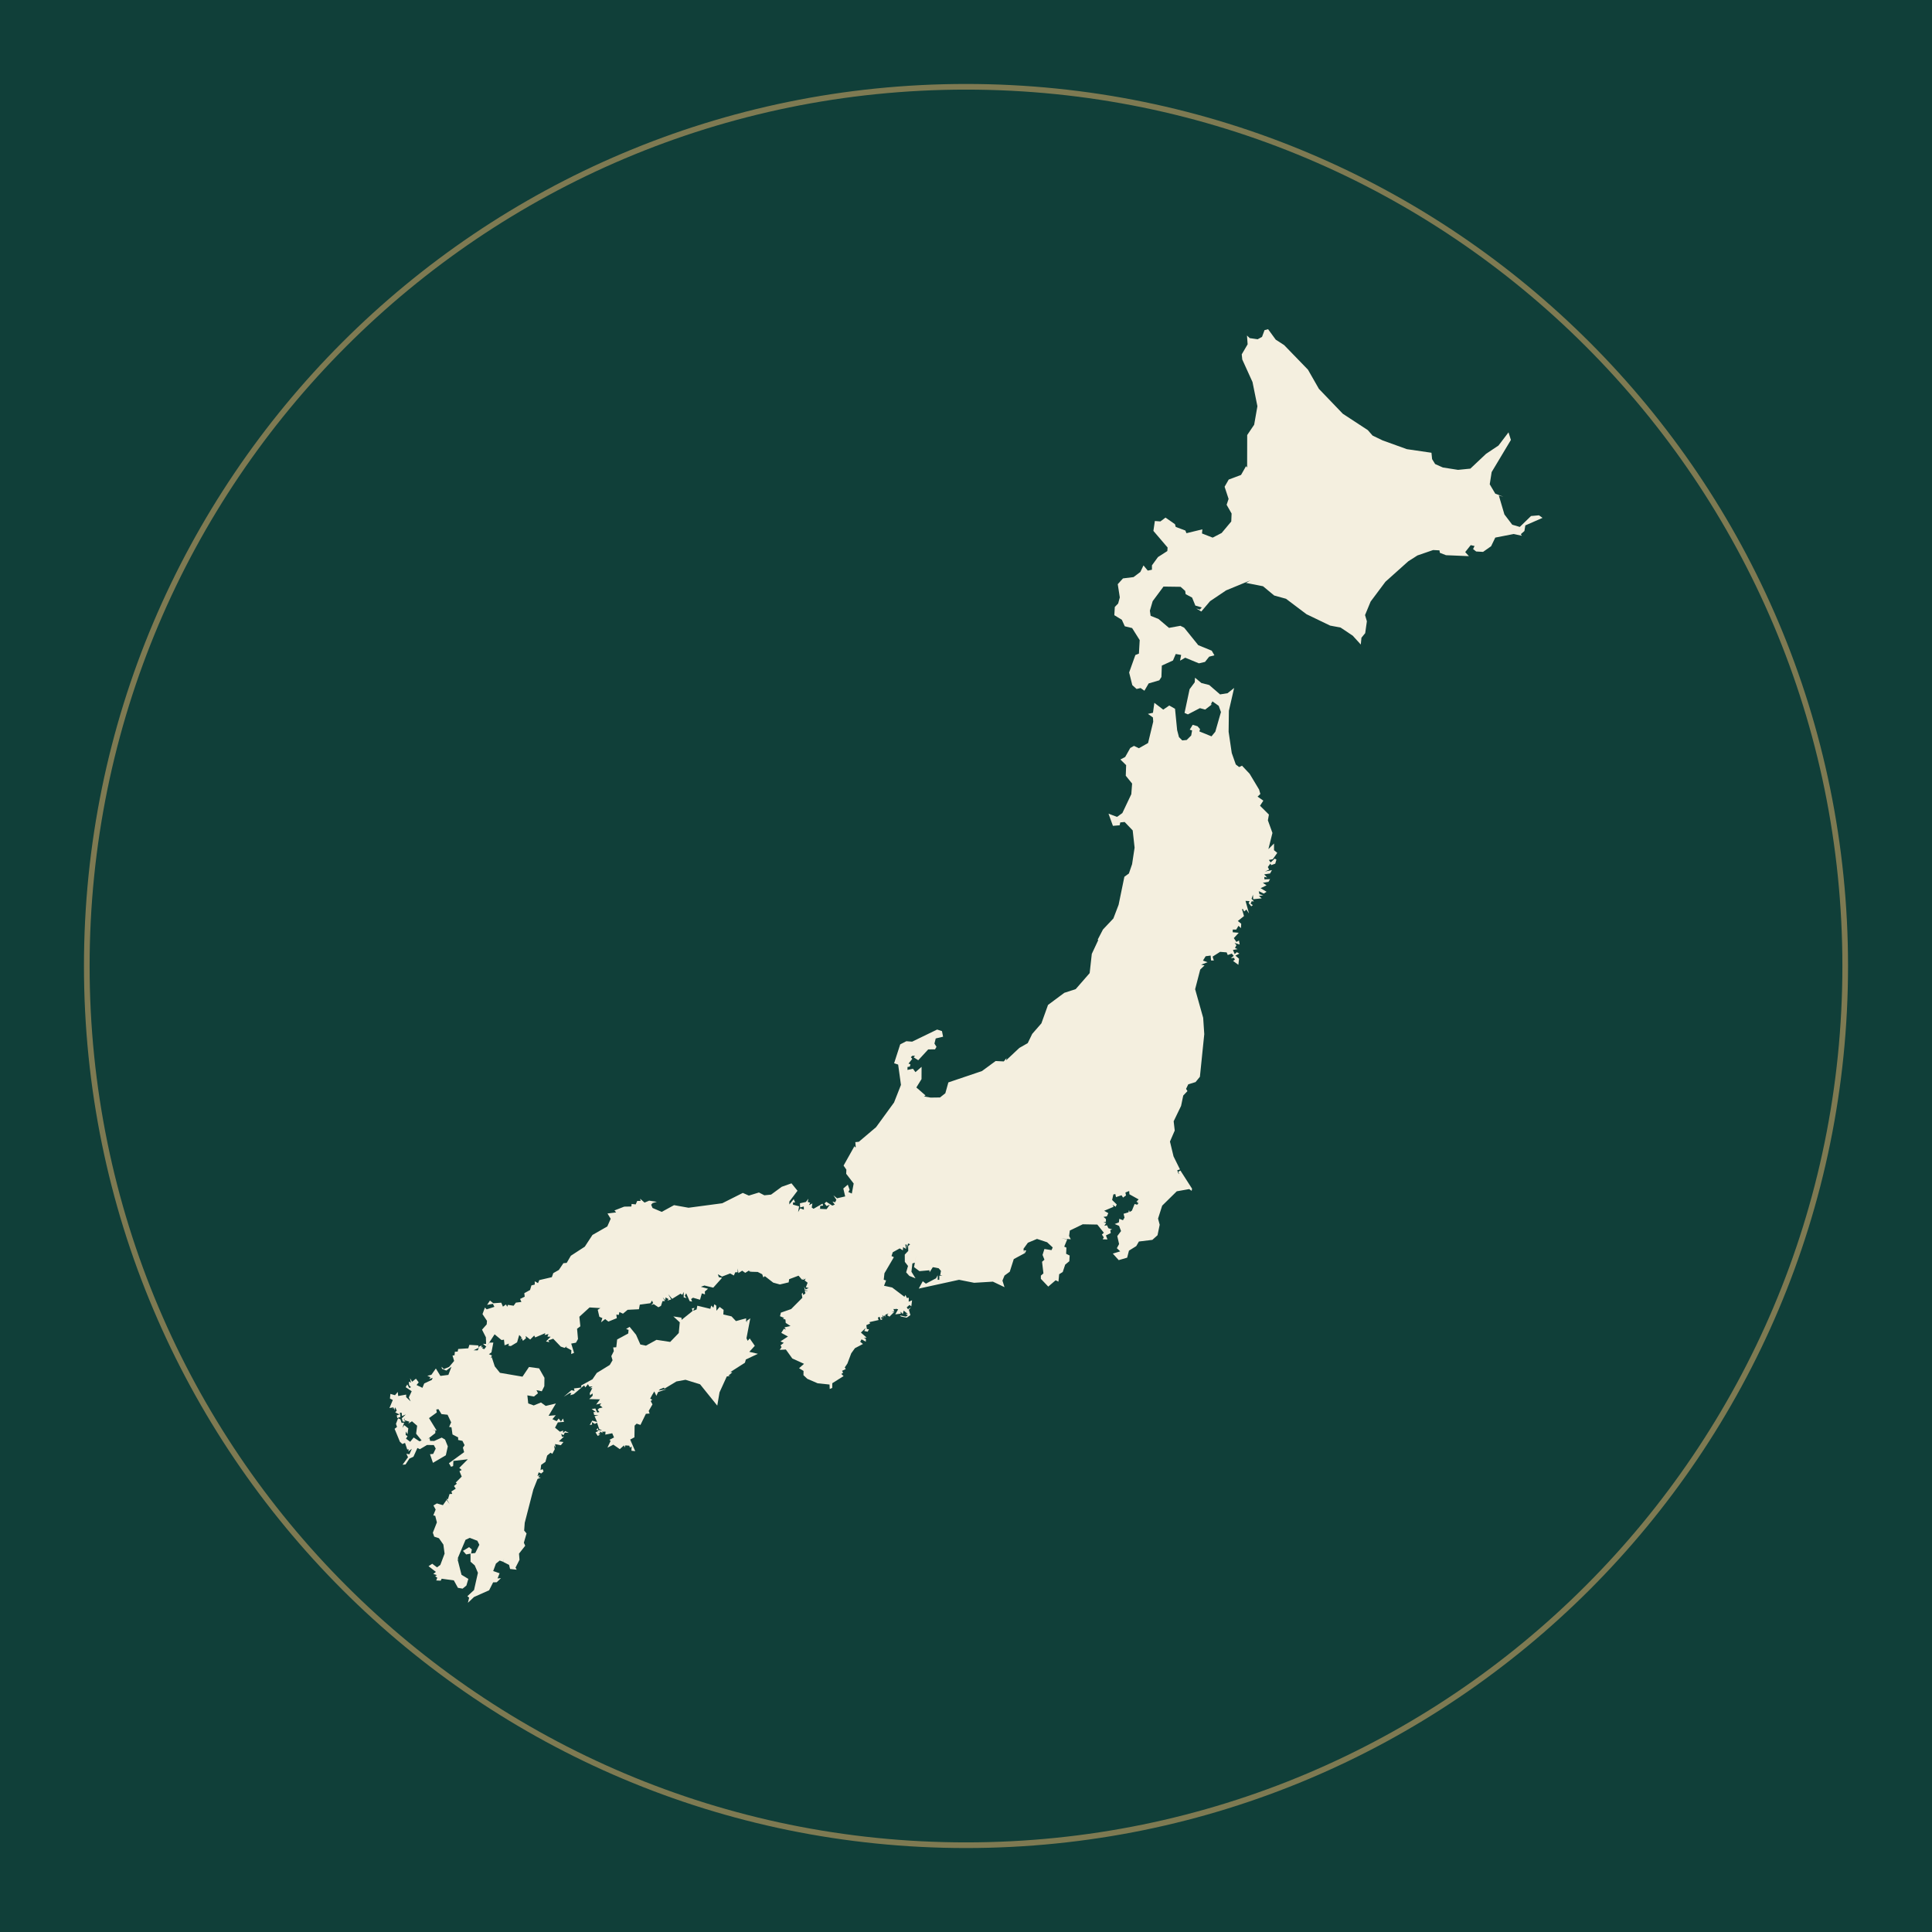
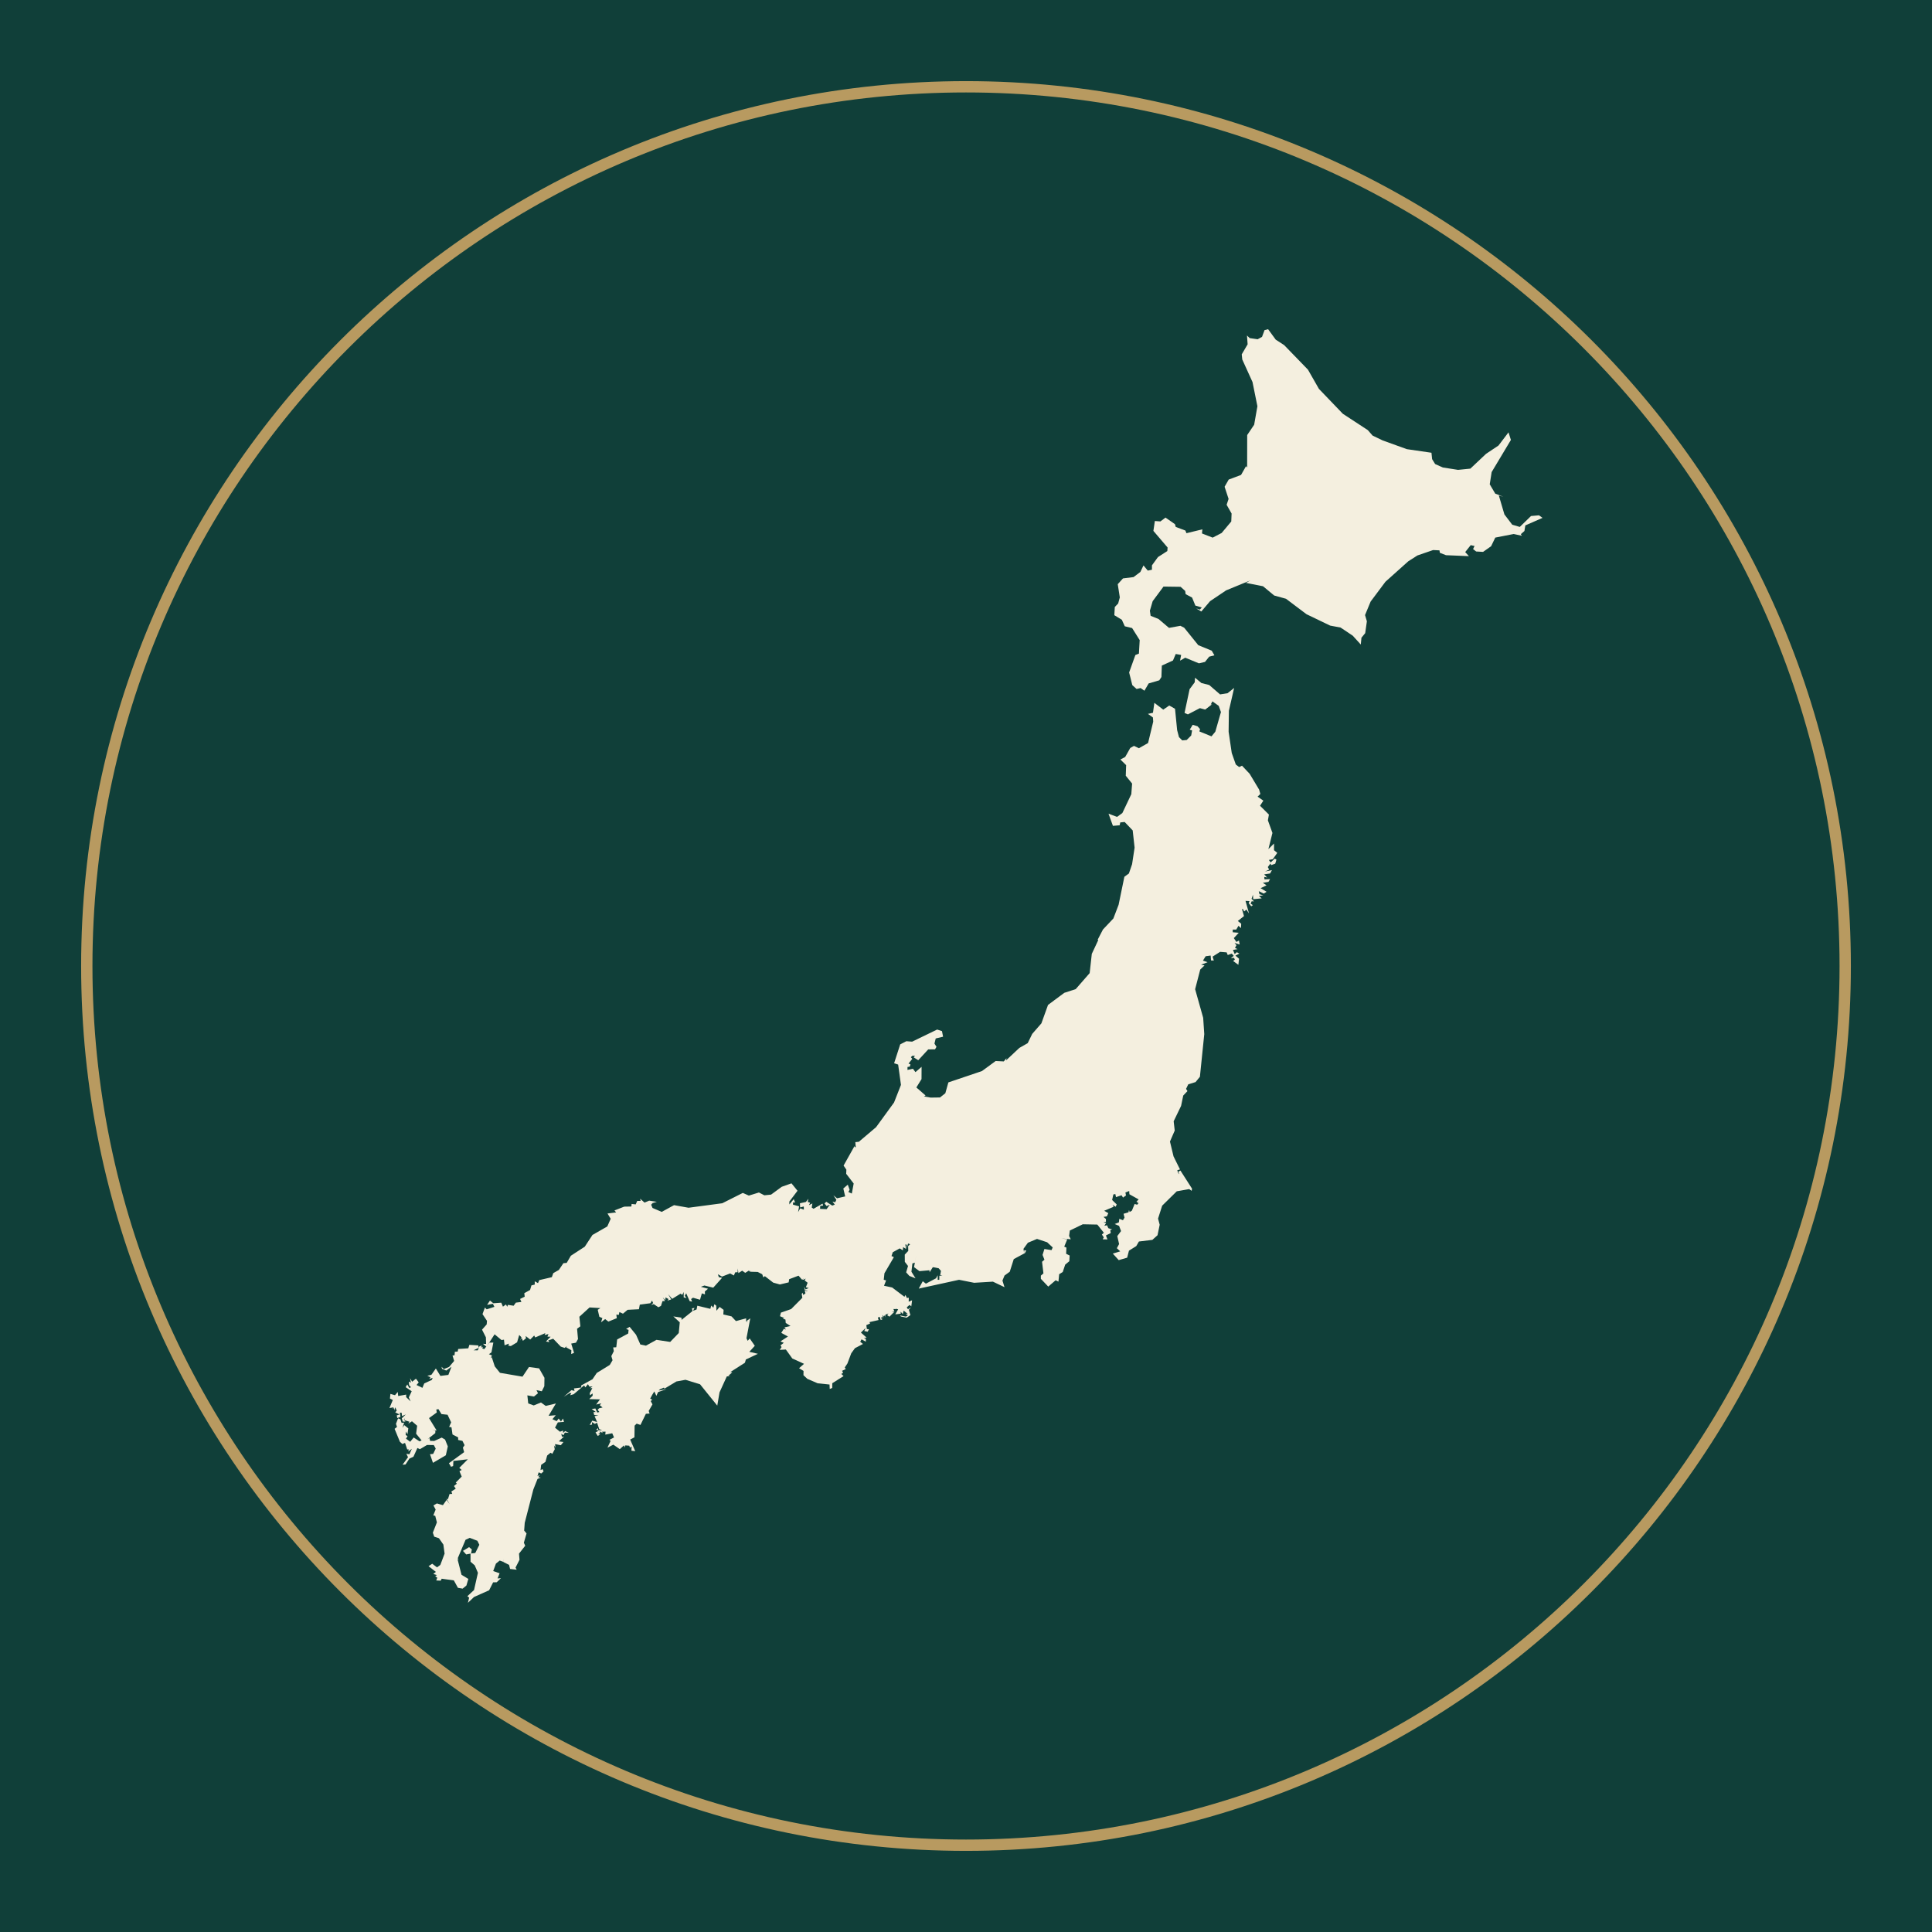
<svg xmlns="http://www.w3.org/2000/svg" viewBox="0 0 512 512">
  <rect width="512" height="512" fill="#103f39" />
-   <circle cx="256" cy="256" r="233" fill="none" stroke="#b89a60" stroke-width="1.5" opacity=".65" />
+   <circle cx="256" cy="256" r="233" fill="none" stroke="#b89a60" stroke-width="3" />
  <g fill="#f4efdf">
    <path d="M153.540,348.952L153.799,351.488L152.931,352.134L153.175,354.855L152.635,355.828L151.378,356.065L152.130,358.523L151.372,358.837L151.418,357.824L150.004,357.041L150.260,356.692L149.634,357.208L148.610,356.864L146.606,354.776L145.294,355.224L145.601,355.679L144.687,355.508L145.918,354.246L145.080,354.225L145.358,353.533L144.334,353.798L144.524,353.289L141.838,354.437L141.567,353.928L140.511,354.992L139.297,354.053L139.389,354.657L138.584,355.333L138.244,354.569L137.810,355.289L138.203,354.399L137.601,353.784L137.030,355.731L135.376,356.723L134.737,356.623L134.861,356.060L133.720,356.520L133.557,355.022L132.912,355.131L131.074,353.605L128.926,356.915L127.990,356.121L128.820,356.167L128.766,354.399L127.743,352.378L128.976,350.982L129.054,350.036L127.869,348.255L128.501,346.512L128.980,346.991L131.019,346.326L130.623,345.525L129.091,345.806L129.845,344.663L130.738,345.376L132.839,345.225L133.282,346.275L134.087,345.699L134.421,346.315L134.596,345.804L136.117,346.034L136.709,345.211L138.177,345.030L137.831,344.236L139.051,343.634L138.942,342.709L140.471,341.861L140.836,340.639L141.710,340.428L141.712,339.552L142.575,340.040L142.917,339.241L146.245,338.465L146.621,337.394L148.104,336.550L149.307,334.759L150.179,334.678L151.278,332.789L154.974,330.382L157.009,327.276L160.941,325.023L161.839,322.988L160.992,321.587L163.281,321.301L162.837,320.778L165.422,319.772L167.322,319.738L167.382,319.064L168.468,319.178L168.869,318.258L169.771,318.262L169.641,317.672L170.812,318.699L172.039,318.188L174.080,318.495L172.573,318.936L172.947,318.883L172.558,319.264L172.932,320.123L175.360,321.162L178.627,319.377L182.472,320.065L191.404,318.876L196.856,316.134L198.452,316.845L201.123,316.023L202.564,316.766L204.344,316.585L207.171,314.510L209.751,313.595L211.349,315.565L209.180,318.430L209.189,319.192L210.347,317.784L210.708,318.667L210.163,318.657L210.150,319.247L211.768,319.686L211.505,321.215L212.078,320.221L213.031,320.574L213.009,319.728L212.035,319.986L211.994,318.878L213.572,318.537L214.241,317.677L214.057,318.513L214.704,318.734L214.366,319.387L215.290,318.922L215.112,320.007L215.600,320.339L217.982,318.976L218.132,319.496L217.367,319.573L217.333,320.332L216.474,320.316L219.057,320.446L219.918,319.243L219.060,319.612L218.506,318.929L218.965,318.478L220.557,319.498L221.228,319.238L220.617,318.425L221.335,318.613L221.643,317.951L220.865,316.776L221.833,317.558L223.981,317.064L223.489,314.959L224.673,313.951L225.161,315.298L224.825,315.886L225.740,316.306L226.234,313.644L224.250,311.070L224.295,309.964L223.556,308.893L226.468,303.696L226.503,303.986L226.785,304.007L226.671,302.674L227.599,302.583L232.170,298.710L236.931,292.173L238.765,287.508L238.019,282.123L236.949,281.770L238.564,276.770L240.190,275.932L241.727,276.050L248.352,272.840L249.632,273.253L249.925,274.738L247.976,275.202L247.638,276.557L248.179,277.416L247.789,278.090L245.986,278.104L243.347,280.971L242.135,280.209L242.471,279.765L241.738,279.809L241.391,280.172L241.761,280.606L240.759,281.872L241.263,282.039L241.133,282.648L240.500,282.764L240.490,283.545L241.938,283.224L242.603,284.126L244.229,282.722L244.212,285.975L242.844,288.189L245.279,290.308L244.879,290.563L246.619,290.874L249.108,290.840L250.521,289.727L251.328,286.848L260.234,283.840L263.856,281.182L266.010,281.287L266.738,280.413L266.634,280.994L270.145,277.704L272.357,276.445L273.545,273.997L275.981,271.202L277.736,266.318L282.048,263.110L285.072,262.127L288.773,257.883L289.337,252.791L291.043,249.145L291.994,249.842L290.895,249.029L292.297,246.327L295.056,243.405L296.441,239.781L297.971,232.351L299.168,231.487L300.016,229.015L300.679,224.634L300.177,220.071L298.048,217.836L296.883,217.950L296.719,218.709L294.936,218.858L293.767,215.631L296.026,216.486L297.435,215.471L299.809,210.462L300.021,207.651L298.339,205.579L298.439,202.772L296.915,201.274L298.191,200.600L299.527,198.226L300.516,197.666L301.824,198.286L304.252,196.906L305.615,191.243L305.538,190.134L304.215,189.184L305.549,188.896L305.916,186.255L308.274,188.062L309.864,186.970L311.394,187.834L311.954,193.494L312.441,195.348L313.309,196.216L314.482,196.105L315.679,194.915L315.916,193.568L315.290,193.378L316.078,192.081L317.352,192.462L318.023,193.215L317.852,193.840L321.059,195.139L322.070,193.910L323.564,188.703L322.968,187.052L321.303,185.867L320.854,186.715L321.248,186.608L319.388,188.046L317.986,187.665L314.802,189.321L313.917,188.929L315.253,182.647L316.619,180.804L316.691,179.599L318.390,181.011L320.455,181.536L323.327,184.024L325.318,183.704L327.056,182.315L325.667,188.359L325.596,193.917L326.426,199.548L327.496,202.591L328.383,203.279L329.146,202.917L331.168,205.063L333.679,209.250L334.006,210.416L333.270,211.110L334.801,212.181L333.920,213.529L336.275,215.871L336.004,217.399L337.211,220.740L336.138,225.029L337.628,223.537L337.630,225.312L338.489,226.023L337.305,227.700L336.264,227.898L336.732,228.560L337.822,227.540L338.265,227.807L337.951,228.885L336.876,229.266L336.673,228.839L335.984,229.779L336.339,230.460L335.232,230.953L337.079,230.588L336.583,231.482L335.018,231.715L335.794,232.542L335.048,232.400L335.098,233.041L336.583,232.983L336.162,233.699L334.666,233.957L335.653,234.621L334.070,235.374L335.655,236.328L334.903,236.807L333.582,236.166L333.775,236.974L334.785,237.258L333.634,237.437L334.364,238.080L332.116,238.299L332.048,237.118L331.672,238.196L332.326,238.868L331.695,238.854L331.435,239.483L332.027,239.864L331.593,240.183L330.911,239.330L331.142,238.800L330.078,238.745L331.003,242.088L330.315,241.049L329.710,241.551L329.364,240.875L329.144,240.956L329.670,242.771L328.037,244.072L328.934,244.799L328.872,245.960L328.208,245.352L327.620,246.341L326.690,246.348L326.688,247.059L328.280,247.194L326.975,248.613L327.667,249.629L328.332,249.245L328.530,250.312L327.173,249.887L327.667,250.477L327.287,251.220L327.964,251.529L326.742,251.745L327.208,252.846L327.761,252.342L328.456,252.709L327.398,253.246L328.362,254.073L328.182,255.685L326.780,254.668L327.253,254.317L327.026,253.836L326.186,253.934L326.953,253.306L326.434,252.721L325.361,253.088L325.075,252.389L323.340,252.247L321.348,253.515L321.673,254.558L320.936,254.519L320.835,253.232L319.510,253.413L318.801,254.565L320.019,255.000L318.313,255.653L319.209,255.843L318.072,256.944L316.723,262.148L318.854,269.736L319.143,274.055L317.988,285.352L316.839,286.760L314.905,287.355L314.321,288.556L314.687,289.153L313.571,290.328L312.999,293.077L311.032,297.149L311.315,299.607L310.054,302.523L311.000,306.456L312.712,309.913L311.994,310.124L312.217,310.858L312.518,311.186L312.264,310.510L312.825,310.208L315.903,315.010L315.802,315.588L315.149,315.121L311.853,315.709L307.990,319.512L306.895,322.939L307.331,324.567L306.756,327.348L305.393,328.577L301.824,329.014L301.117,330.231L299.187,331.435L298.710,333.296L296.473,333.946L294.909,332.215L296.870,331.623L295.977,330.787L296.571,329.688L296.093,327.578L297.088,326.240L296.563,324.865L295.409,324.379L296.511,323.945L296.629,322.992L297.597,323.373L298.010,322.674L297.753,321.661L299.054,321.280L299.200,320.669L299.354,321.197L299.963,320.836L300.689,319.066L301.343,319.261L301.707,318.908L301.245,318.583L301.923,318.513L301.155,318.471L301.756,317.858L299.303,316.490L299.249,315.623L298.245,316.027L298.399,316.803L297.612,317.370L297.225,316.756L295.749,317.249L295.578,316.436L295.054,316.536L294.725,318.004L295.939,319.189L295.667,319.807L294.874,319.312L295.116,319.812L292.622,320.871L293.721,321.494L293.327,322.342L292.432,322.498L293.079,323.039L293.088,323.761L292.440,323.984L293.159,324.075L292.656,324.842L293.366,324.707L293.727,325.487L294.772,325.815L294.227,325.957L294.366,326.774L293.079,327.399L293.483,328.461L292.222,328.422L292.520,327.915L292.013,327.172L292.534,326.691L290.804,324.523L286.944,324.447L283.516,326.105L283.320,327.543L283.766,328.422L281.279,328.199L282.835,328.415L282.031,330.378L282.610,330.626L282.538,332.264L283.469,332.724L283.380,334.237L282.290,335.133L281.638,337.094L280.693,337.680L280.499,339.645L279.759,339.278L277.800,340.964L275.838,338.901L275.836,338.058L276.522,337.466L276.156,334.381L276.787,333.835L276.287,332.566L276.780,330.996L278.665,331.295L278.979,330.585L277.503,329.212L274.819,328.326L272.402,329.339L271.230,330.954L271.397,332.025L271.419,331.342L271.966,331.393L271.620,332.081L268.660,333.670L267.595,337.020L266.208,338.033L265.659,339.366L266.206,341.115L263.131,339.650L258.160,339.952L254.154,339.157L243.479,341.494L244.541,339.543L245.377,340.182L248.052,338.764L248.501,337.949L248.499,339.157L248.918,339.169L248.943,338.091L249.756,338.030L249.170,337.909L249.362,336.794L248.749,336.100L247.211,335.812L246.354,337.152L246.311,336.632L243.663,336.871L242.227,335.800L242.823,332.645L242.445,334.622L241.795,334.822L241.539,337.020L242.624,338.769L240.994,338.133L240.139,337.182L240.637,335.496L239.788,334.399L239.771,332.483L240.699,331.504L240.661,330.229L241.201,329.744L240.654,329.537L240.252,330.907L240.319,329.888L239.919,329.776L240.113,330.979L239.329,330.501L239.274,331.351L238.434,330.838L236.598,331.858L236.256,332.861L236.884,333.163L234.386,337.431L234.202,339.148L234.826,339.331L234.277,340.737L236.434,341.201L239.686,343.659L239.972,343.171L240.308,343.971L240.844,343.920L240.812,344.972L241.708,344.591L241.505,346.196L241.043,345.820L240.292,346.464L240.620,346.963L241.425,346.443L240.855,347.112L241.267,348.515L240.282,349.202L238.752,348.880L238.489,348.598L240.051,348.910L240.566,348.654L240.026,348.159L240.643,348.273L239.489,347.316L239.241,348.236L238.669,347.599L238.709,348.141L237.261,348.317L238.019,346.979L237.380,346.840L237.179,347.407L237.339,346.914L236.756,346.907L236.993,347.388L236.341,347.767L237.077,347.576L235.722,348.928L235.102,348.540L235.457,348.085L234.656,348.385L234.660,349.121L234.512,348.485L234.254,348.905L233.830,348.478L234.081,349.388L233.771,348.924L233.459,349.365L233.908,349.595L233.407,349.825L233.117,348.966L232.640,349.172L232.833,349.825L230.405,350.378L230.595,350.740L229.586,351.175L229.719,352.211L230.281,352.269L229.946,352.920L229.039,352.729L229.400,351.937L228.150,353.143L229.657,354.474L228.918,354.590L229.462,354.813L229.458,355.554L228.317,354.938L227.964,355.587L228.695,356.170L226.569,357.280L225.590,358.635L224.567,361.353L223.866,362.398L224.141,362.816L223.148,363.288L223.447,363.776L222.960,364.115L223.558,364.673L220.562,366.571L220.555,367.820L219.887,368.095L219.833,366.914L216.694,366.591L213.948,365.404L212.924,364.438L212.946,363.309L211.762,362.593L213.074,361.427L209.966,360.010L208.263,357.638L206.635,357.724L207.124,356.994L206.838,356.534L207.714,355.865L206.829,355.484L208.819,354.188L207.043,353.224L207.727,352.144L208.276,352.346L207.896,351.772L209.486,351.403L208.223,350.582L208.154,349.695L207.440,349.453L207.821,349.281L206.708,348.808L206.942,347.864L209.661,346.916L212.627,343.933L212.462,342.916L212.670,342.570L212.892,343.185L213.463,342.734L213.253,342.049L213.847,342.056L213.676,342.565L213.937,341.991L213.275,341.901L213.116,340.992L213.471,341.696L214.326,341.348L213.557,341.143L214.033,339.938L213.232,339.320L213.527,338.825L212.931,339.131L212.586,339.164L213.102,338.685L212.537,339.113L211.621,338.065L209.131,339.004L209.005,339.842L206.680,340.398L204.912,339.910L202.698,338.195L202.295,338.520L201.991,337.684L200.801,337.082L198.982,337.029L199.083,336.611L198.888,337.103L198.457,336.722L197.495,337.317L196.689,336.746L195.672,337.384L195.520,336.146L195.473,337.154L194.845,337.178L194.480,338.021L193.499,337.477L191.334,338.311L190.248,337.684L190.498,338.462L191.362,338.632L189.021,341.243L186.679,340.676L185.741,341.016L187.637,341.531L186.790,342.258L186.822,343.027L186.002,342.749L185.512,344.445L183.649,343.908L183.149,344.263L183.416,344.946L182.767,344.809L181.847,342.732L181.473,343.399L181.931,343.999L181.191,343.827L181.187,342.382L180.815,343.153L180.356,342.837L178.127,344.208L177.093,342.990L177.873,344.366L176.875,344.675L177.174,344.268L176.379,343.828L176.325,344.554L175.635,343.813L176.225,344.788L175.567,344.812L175.167,346.073L174.481,346.438L173.252,345.611L172.554,345.836L173.090,345.323L172.795,344.668L172.359,345.369L169.555,345.741L169.323,346.963L166.329,347.112L165.093,348.138L164.147,347.704L163.988,348.466L163.339,348.375L163.456,349.333L161.227,350.236L160.373,349.570L159.281,350.429L159.637,349.307L158.838,348.961L158.406,347.112L159.110,346.661L156.244,346.484L153.540,348.952Z" />
    <path d="M331.178,89.601L333.290,89.908L334.450,89.278L335.115,87.487L336.057,87.241L338.081,90.010L340.312,91.455L346.618,97.960L349.529,103.057L355.859,109.650L362.477,113.981L363.755,115.437L366.439,116.727L372.842,119.033L379.353,119.984L379.522,121.668L380.325,122.976L382.364,123.887L386.401,124.519L389.662,124.191L393.808,120.279L397.118,118.067L399.770,114.575L400.403,116.589L395.302,125.106L394.795,128.345L396.263,130.824L398.408,131.639L397.208,131.321L398.683,136.325L400.757,139.050L402.758,139.642L405.739,136.750L407.848,136.562L408.790,137.240L404.228,139.240L403.989,140.725L403.031,141.561L403.316,141.984L401.142,141.517L396.265,142.467L395.158,144.756L393.028,146.256L391.192,146.150L390.384,145.506L390.769,144.688L389.752,144.470L388.297,146.305L389.275,147.386L383.200,147.132L381.582,146.498L381.473,145.850L379.791,145.769L375.635,147.200L373.203,148.752L367.153,154.172L363.233,159.415L361.751,163.000L362.236,164.647L361.791,167.792L360.799,169.000L360.622,170.806L358.483,168.457L355.260,166.306L352.495,165.787L346.233,162.772L340.805,158.681L337.675,157.817L334.715,155.361L330.195,154.471L331.411,153.786L324.923,156.460L320.679,159.320L318.360,162.059L317.033,161.257L317.984,161.538L318.482,160.983L316.779,160.484L315.920,158.367L314.210,157.459L314.089,156.602L312.872,155.510L308.340,155.449L305.468,159.320L304.731,161.845L304.927,163.192L307.026,164.045L309.795,166.394L312.821,165.843L313.824,166.354L317.555,170.980L321.115,172.434L321.833,173.663L320.444,174.025L319.341,175.412L317.724,175.791L314.095,174.295L312.727,175.083L313.014,173.565L311.584,173.315L310.851,175.041L307.898,176.381L307.788,179.420L307.222,180.289L304.408,181.116L303.284,183.046L302.266,182.338L301.209,182.586L300.070,181.564L299.232,178.216L300.884,173.589L301.824,173.215L302.031,169.635L300.023,166.443L298.082,165.973L297.302,164.252L295.308,163.032L295.434,160.853L296.324,159.933L296.761,158.318L296.215,154.815L297.599,153.284L300.399,152.936L302.204,151.577L303.036,149.843L304.173,151.214L305.277,150.984L305.280,149.820L306.874,147.627L309.353,146.036L309.426,145.097L305.662,140.692L306.049,138.072L307.519,138.183L308.872,137.166L311.377,138.913L311.584,139.640L314.138,140.597L314.422,141.303L318.643,140.277L318.540,141.373L321.369,142.477L323.754,141.241L326.297,138.202L326.385,136.088L325.069,133.774L325.588,132.218L324.530,128.993L325.620,127.090L328.892,125.861L330.210,123.538L330.503,123.894L330.520,115.293L332.366,112.556L333.225,107.657L331.926,101.240L329.214,95.270L329.073,93.911L330.635,91.241L330.465,88.909L331.178,89.601Z" />
    <path d="M109.565,386.053L108.503,386.541L107.469,388.106L106.676,388.169L108.131,386.171L107.687,385.268L108.503,385.398L109.140,383.957L108.176,384.668L108.364,384.118L107.917,384.113L107.338,382.382L106.641,382.682L105.983,382.089L104.569,378.651L105.214,378.152L104.936,377.332L105.492,375.880L106.109,376.117L106.438,377.078L107.092,377.016L106.652,378.419L107.129,377.671L108.208,378.530L107.979,380.096L107.543,379.369L107.507,380.284L108.005,380.598L107.595,381.255L108.702,382.089L109.631,380.951L111.170,381.969L111.730,381.732L110.272,379.943L110.548,377.836L109.176,376.655L108.197,377.283L108.507,376.774L107.161,376.351L107.233,375.812L107.018,376.258L107.458,376.737L106.740,376.727L106.488,375.859L107.539,374.846L106.530,375.273L106.443,374.404L105.960,374.372L106.126,375.480L105.285,375.803L105.152,375.087L105.898,374.855L104.740,374.279L105.137,373.844L104.750,372.931L104.552,373.782L104.457,373.131L104.077,373.387L104.327,372.955L103.210,373.147L104.098,371.009L103.340,370.625L103.464,369.400L104.673,369.744L105.411,368.880L105.526,369.960L107.639,369.581L107.637,370.255L108.819,371.375L108.340,370.325L109.105,368.694L107.503,367.611L107.930,366.893L108.488,367.855L108.915,367.618L108.417,367.098L108.340,366.136L108.885,366.417L108.674,365.260L109.225,366.171L110.229,365.367L110.965,366.345L110.386,367.042L111.950,367.793L112.420,366.633L114.444,365.688L114.658,365.135L113.760,365.455L114.085,364.968L113.249,364.603L114.328,364.331L115.506,362.663L116.711,364.631L118.825,364.361L119.641,362.194L118.275,363.214L117.136,362.756L117.021,362.215L117.630,362.821L119.017,362.247L120.350,360.663L119.919,359.236L120.462,359.150L120.541,358.233L121.291,358.179L121.427,357.496L124.107,357.317L124.389,356.400L126.738,356.544L126.892,357.176L125.501,357.835L126.599,357.859L127.059,356.790L127.678,356.581L127.512,357.127L127.971,356.897L127.806,357.357L128.332,357.538L129.668,355.812L130.739,355.791L130.241,358.393L129.567,358.876L130.371,359.215L130.036,359.938L130.320,359.661L131.119,362.108L132.491,363.811L138.464,364.830L140.188,362.268L142.868,362.633L144.287,365.126L144.251,367.360L143.582,368.703L142.176,368.406L142.573,369.228L141.509,370.092L139.755,369.786L139.987,371.916L141.439,372.457L143.362,371.675L144.625,372.583L147.324,371.935L145.375,375.210L147.288,375.041L146.401,376.098L147.514,376.618L148.059,375.919L148.664,376.723L149.198,375.924L149.457,376.809L147.839,376.946L147.089,378.354L148.393,379.422L149.224,379.120L149.230,379.736L149.782,379.237L150.765,379.724L149.687,379.652L149.324,380.349L148.741,379.957L148.918,380.756L149.454,380.709L148.087,381.980L149.320,382.145L148.632,383.000L147.098,382.698L147.209,383.618L146.805,383.026L147.016,384.069L146.364,385.286L145.903,384.984L145.005,385.732L144.544,387.414L143.409,388.204L143.251,389.579L143.789,389.319L144.057,389.949L143.426,390.490L142.753,390.181L142.435,391.199L143.039,390.848L142.674,391.470L143.309,391.575L142.447,391.937L141.340,394.727L139.060,403.560L138.908,405.619L139.541,406.376L138.829,408.832L139.186,409.638L137.543,411.726L137.673,413.364L136.617,415.443L136.936,415.987L135.173,415.792L134.912,414.711L133.393,413.945L133.561,413.013L133.378,413.901L132.429,413.566L131.427,414.368L130.702,416.342L132.401,416.939L131.854,418.298L132.760,418.231L131.619,419.325L130.685,419.332L129.625,421.437L125.622,423.219L124.001,424.759L124.327,423.396L123.857,423.012L125.625,421.377L126.655,416.807L125.808,414.837L124.697,413.870L124.693,411.724L123.541,411.942L122.684,410.999L124.312,410.009L125.037,410.618L124.849,411.687L125.949,411.561L127.033,409.384L126.507,408.320L124.492,407.549L123.377,408.058L121.314,412.934L121.552,413.380L121.239,413.150L122.306,417.334L124.116,418.429L123.601,420.180L122.603,421.003L121.353,420.789L120.274,418.819L117.051,418.377L116.790,418.896L115.611,418.837L115.884,418.108L115.326,417.727L115.781,417.413L114.837,417.109L115.512,416.565L113.570,415.055L114.549,414.409L115.809,415.364L116.690,414.730L117.820,411.726L117.500,409.331L116.318,407.644L115.072,407.231L114.705,406.183L115.779,403.449L115.344,401.716L114.833,401.590L115.453,400.048L114.867,398.965L115.779,398.421L117.376,398.884L118.352,397.494L119.169,398.612L118.340,397.204L118.709,397.304L119.134,395.926L119.844,395.894L119.618,395.257L120.776,394.514L120.308,393.812L121.084,393.173L120.776,392.895L122.359,391.308L121.763,389.886L122.347,389.558L121.712,389.006L123.981,386.726L120.153,387.159L120.088,388.522L119.523,388.706L118.974,387.767L123.003,384.831L122.676,383.648L123.116,382.981L122.550,381.843L121.413,381.606L121.413,380.919L119.917,380.147L119.649,378.249L119.023,378.149L119.558,376.937L118.609,374.922L116.995,374.748L116.198,373.447L115.625,373.531L115.752,374.321L113.696,375.812L115.717,379.102L114.628,378.948L115.382,379.132L115.352,379.794L113.305,381.404L113.822,381.090L113.986,381.848L115.074,381.871L117.066,380.977L117.948,381.504L118.677,383.314L118.149,385.662L114.739,387.667L113.954,385.384L114.794,385.298L115.472,383.895L114.955,382.949L113.155,382.935L111.277,384.057L110.619,383.727L109.565,386.053Z" />
    <path d="M162.723,380.937L162.249,379.829L160.409,380.191L160.480,379.397L159.477,379.432L159.849,379.801L158.834,379.325L159.071,379.724L158.513,380.082L159.071,380.140L158.407,380.528L157.817,379.601L158.616,379.190L158.011,378.863L158.513,378.451L158.466,379.000L159.576,379.086L158.791,378.700L158.221,377.020L157.657,377.348L156.855,376.862L156.900,377.527L156.274,377.634L156.956,376.479L158.248,376.858L157.560,375.278L158.597,375.131L157.458,374.962L157.276,374.223L157.898,374.186L156.797,373.396L157.778,373.266L158.285,374.339L158.847,374.195L158.372,373.610L158.783,373.210L159.691,373.001L158.947,372.397L159.364,371.874L157.977,372.232L158.998,370.845L156.150,370.771L157.056,369.879L157.047,369.275L156.378,369.758L156.280,369.226L156.973,367.848L156.361,367.895L157.056,367.419L156.197,367.467L155.810,366.824L155.122,367.672L154.795,367.137L152.036,369.482L151.102,369.753L151.425,369.182L150.968,369.166L149.399,370.165L151.436,368.406L152.265,368.610L152.104,367.948L154.051,367.709L154.023,367.161L157.017,365.516L158.148,363.845L161.599,361.722L162.332,360.472L162.007,359.383L162.670,358.068L162.499,357.085L163.322,357.036L163.550,354.973L166.485,353.389L166.581,352.427L165.920,352.195L166.858,351.630L168.559,353.721L169.705,356.307L171.180,356.613L173.977,355.071L177.606,355.624L179.879,353.266L180.147,350.434L178.441,348.859L180.593,349.202L180.629,349.776L183.544,347.428L183.356,346.731L184.057,346.619L183.645,347.383L184.604,347.023L184.799,346.029L188.250,346.854L188.477,345.990L189.062,346.552L189.299,345.643L189.812,346.003L189.866,347.358L190.714,346.347L191.761,347.123L191.689,348.357L193.858,348.852L195.029,350.099L197.732,349.370L197.721,350.192L198.240,350.451L197.809,350.120L198.833,349.365L197.824,354.657L198.151,355.331L198.681,354.704L200.031,356.655L198.578,358.244L200.852,358.774L197.661,360.275L197.412,361.139L193.565,363.595L194.073,363.681L193.005,364.584L193.573,364.675L192.607,364.772L190.682,368.991L190.084,372.504L185.530,366.856L181.672,365.660L179.264,366.099L176.084,368.011L175.952,367.732L174.909,368.164L174.545,368.503L176.646,368.150L174.409,368.903L173.949,369.914L173.394,368.745L172.825,369.679L172.310,370.645L172.863,370.957L172.442,371.287L172.910,372.176L171.912,373.914L172.150,374.604L171.165,374.671L169.731,377.620L168.715,377.280L168.179,377.810L168.134,380.905L167.004,381.495L168.342,384.578L167.337,384.454L167.389,383.335L166.944,383.623L166.762,383.121L165.722,383.047L165.504,383.602L165.363,383.033L164.254,384.036L162.537,382.847L160.979,383.651L161.821,381.850L161.505,381.581L162.723,380.937Z" />
  </g>
</svg>
